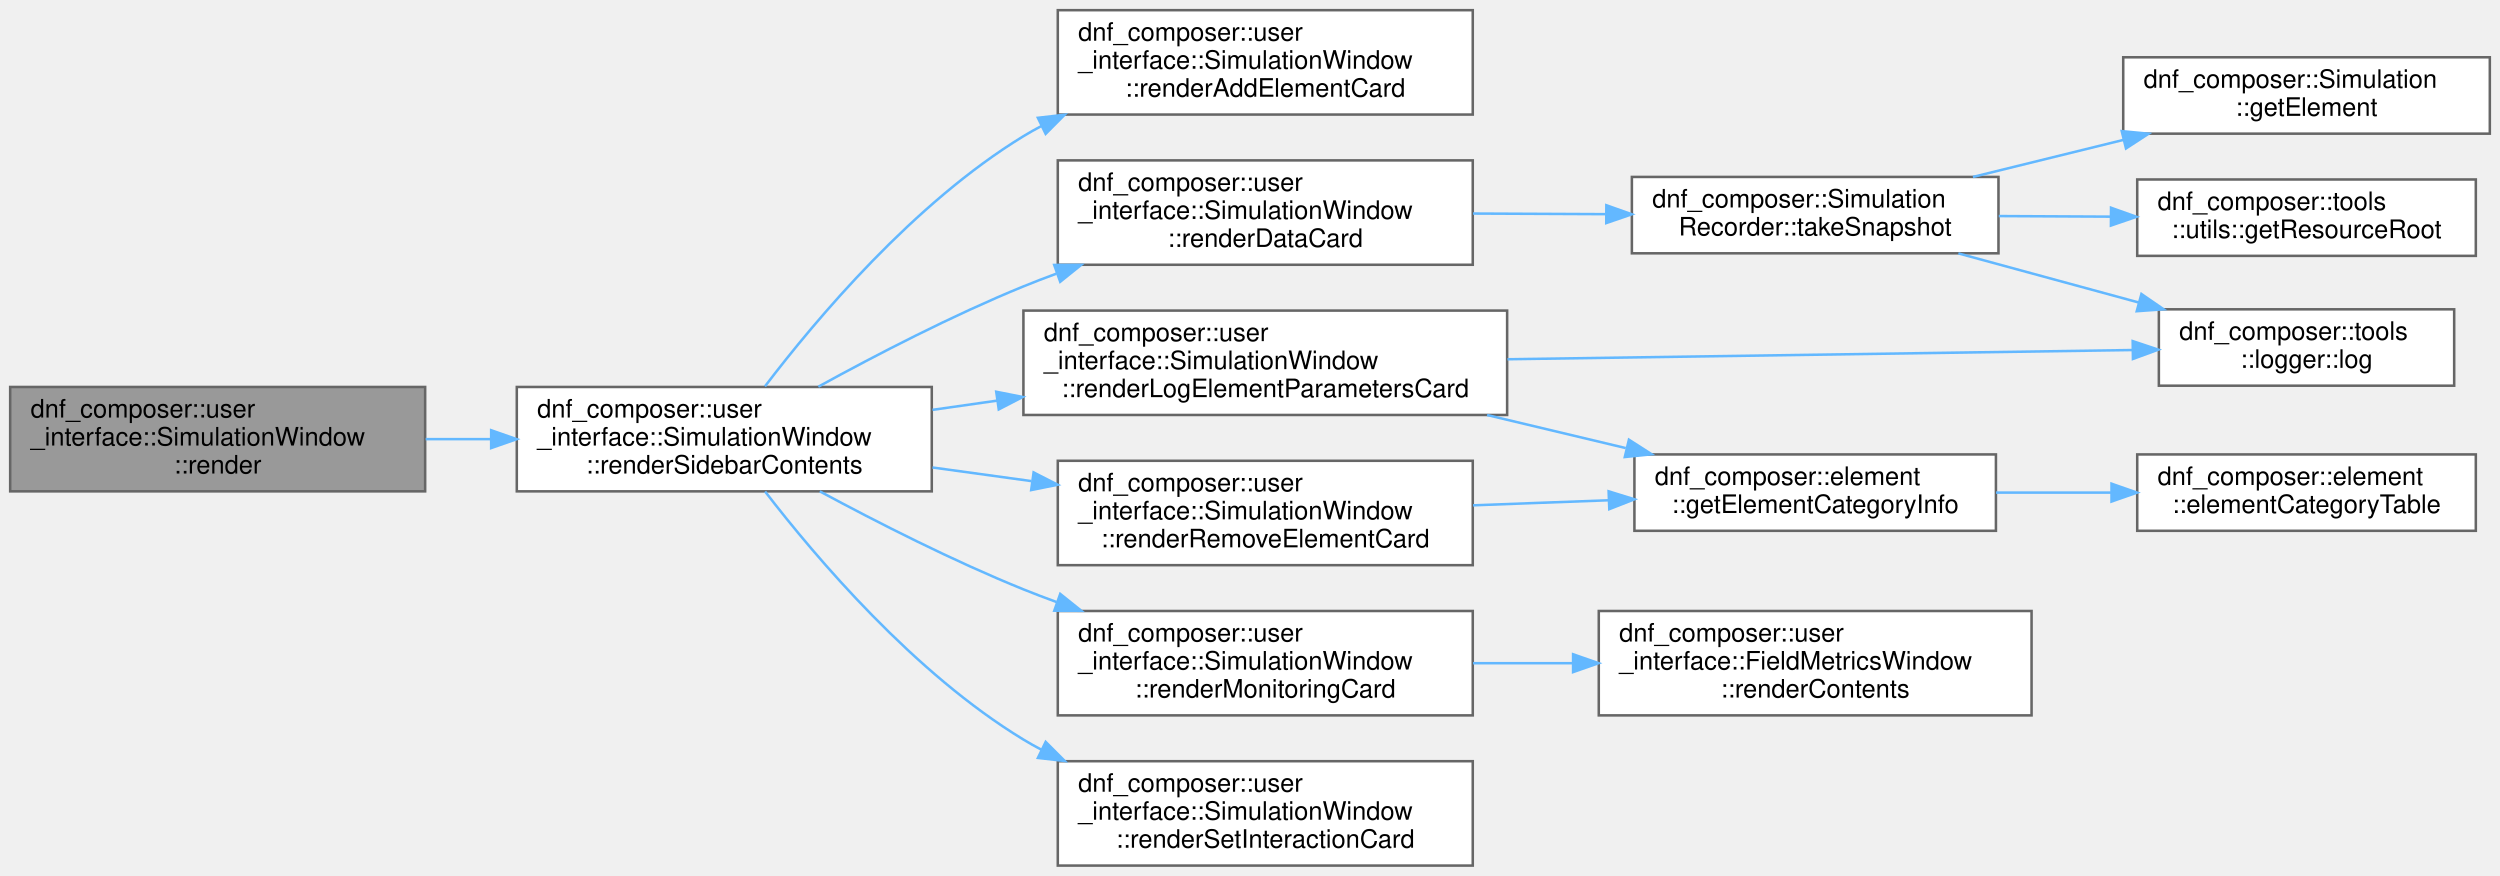
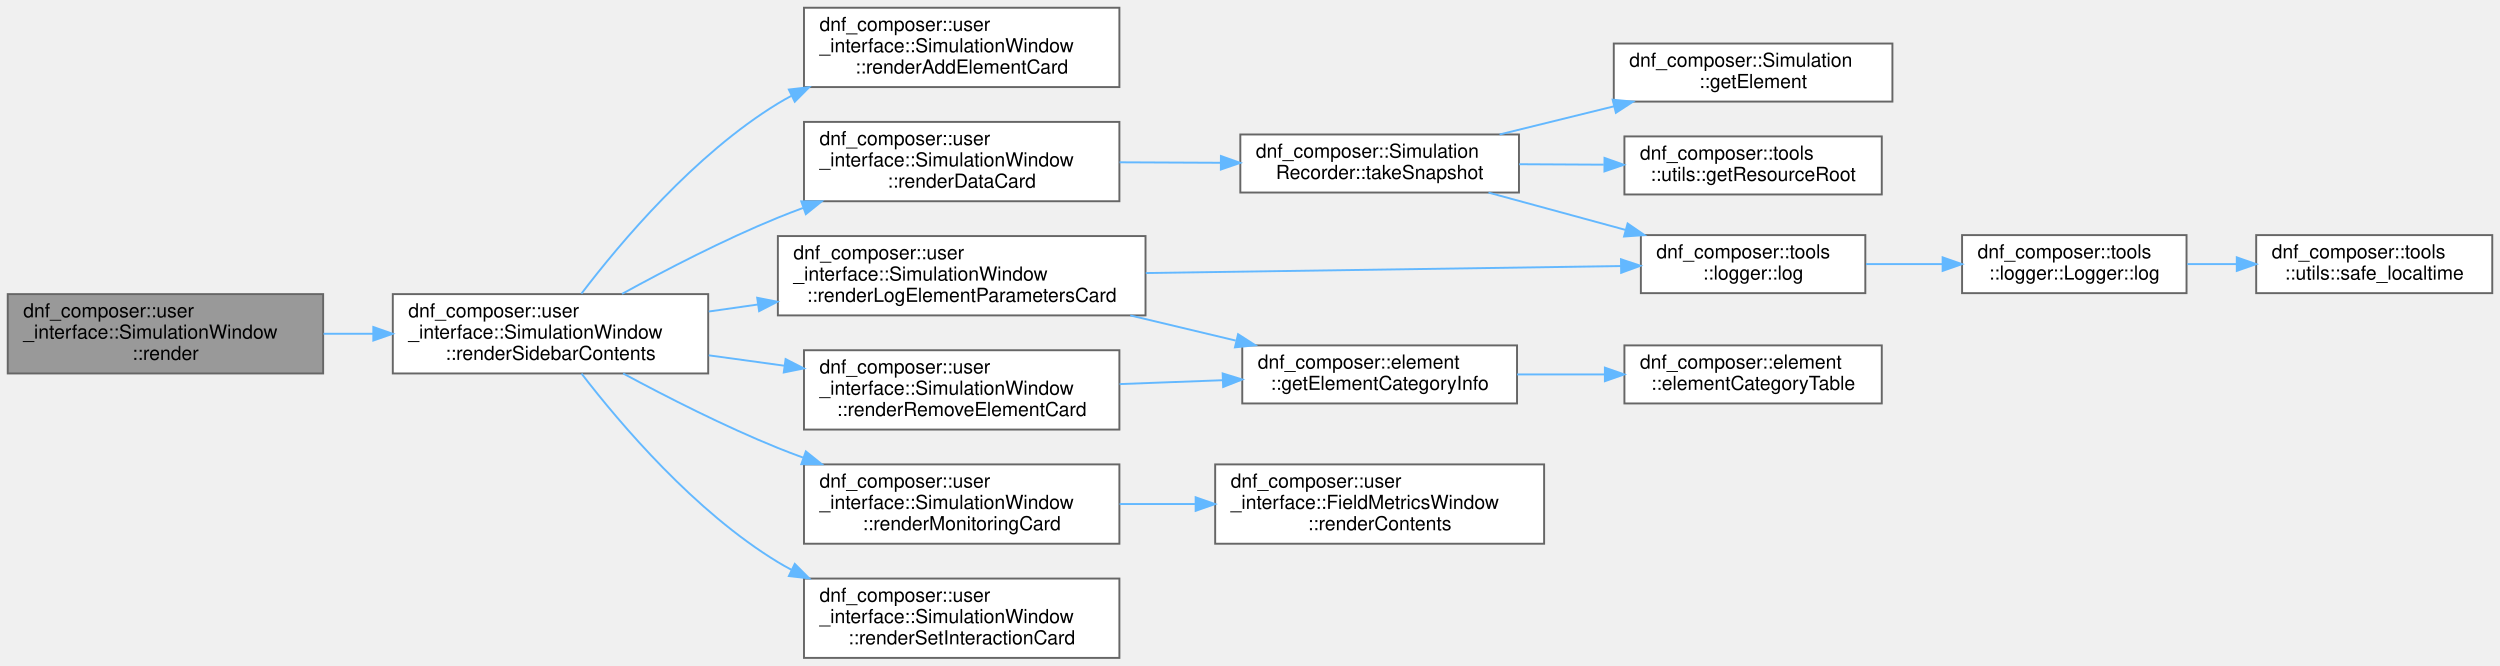
- <svg xmlns="http://www.w3.org/2000/svg" xmlns:xlink="http://www.w3.org/1999/xlink" width="982pt" height="344pt" viewBox="0.00 0.00 982.00 344.00">
+ <svg xmlns="http://www.w3.org/2000/svg" xmlns:xlink="http://www.w3.org/1999/xlink" width="1292pt" height="344pt" viewBox="0.00 0.00 1292.00 344.00">
  <g id="graph0" class="graph" transform="scale(1 1) rotate(0) translate(4 340)">
    <g id="Node000001" class="node">
      <g id="a_Node000001">
        <a xlink:title=" ">
          <polygon fill="#999999" stroke="#666666" points="163,-188 0,-188 0,-147 163,-147 163,-188" />
          <text text-anchor="start" x="8" y="-176" font-family="Helvetica,sans-Serif" font-size="10.00">dnf_composer::user</text>
          <text text-anchor="start" x="8" y="-165" font-family="Helvetica,sans-Serif" font-size="10.00">_interface::SimulationWindow</text>
          <text text-anchor="middle" x="81.5" y="-154" font-family="Helvetica,sans-Serif" font-size="10.00">::render</text>
        </a>
      </g>
    </g>
    <g id="Node000002" class="node">
      <g id="a_Node000002">
        <a xlink:href="classdnf__composer_1_1user__interface_1_1SimulationWindow.html#ab1d68a0e88f02379e326b7b73170f8b8" target="_top" xlink:title=" ">
          <polygon fill="white" stroke="#666666" points="362,-188 199,-188 199,-147 362,-147 362,-188" />
          <text text-anchor="start" x="207" y="-176" font-family="Helvetica,sans-Serif" font-size="10.00">dnf_composer::user</text>
          <text text-anchor="start" x="207" y="-165" font-family="Helvetica,sans-Serif" font-size="10.00">_interface::SimulationWindow</text>
          <text text-anchor="middle" x="280.5" y="-154" font-family="Helvetica,sans-Serif" font-size="10.00">::renderSidebarContents</text>
        </a>
      </g>
    </g>
    <g id="edge1_Node000001_Node000002" class="edge">
      <g id="a_edge1_Node000001_Node000002">
        <a xlink:title=" ">
          <path fill="none" stroke="#63b8ff" d="M163.2,-167.5C171.67,-167.5 180.33,-167.5 188.91,-167.5" />
          <polygon fill="#63b8ff" stroke="#63b8ff" points="188.93,-171 198.93,-167.5 188.93,-164 188.93,-171" />
        </a>
      </g>
    </g>
    <g id="Node000003" class="node">
      <g id="a_Node000003">
        <a xlink:href="classdnf__composer_1_1user__interface_1_1SimulationWindow.html#affb52c7f20aea6a3f5b1c62285bf6438" target="_top" xlink:title=" ">
          <polygon fill="white" stroke="#666666" points="574.5,-336 411.5,-336 411.5,-295 574.5,-295 574.5,-336" />
          <text text-anchor="start" x="419.5" y="-324" font-family="Helvetica,sans-Serif" font-size="10.00">dnf_composer::user</text>
          <text text-anchor="start" x="419.5" y="-313" font-family="Helvetica,sans-Serif" font-size="10.00">_interface::SimulationWindow</text>
          <text text-anchor="middle" x="493" y="-302" font-family="Helvetica,sans-Serif" font-size="10.00">::renderAddElementCard</text>
        </a>
      </g>
    </g>
    <g id="edge2_Node000002_Node000003" class="edge">
      <g id="a_edge2_Node000002_Node000003">
        <a xlink:title=" ">
          <path fill="none" stroke="#63b8ff" d="M296.48,-188.24C316.67,-214.75 355.05,-260.31 398,-286.5 400.31,-287.91 402.7,-289.26 405.14,-290.54" />
          <polygon fill="#63b8ff" stroke="#63b8ff" points="403.68,-293.72 414.2,-294.94 406.73,-287.42 403.68,-293.72" />
        </a>
      </g>
    </g>
    <g id="Node000004" class="node">
      <g id="a_Node000004">
        <a xlink:href="classdnf__composer_1_1user__interface_1_1SimulationWindow.html#a8e2eae386da6e58b71b9e681b5bd2abc" target="_top" xlink:title=" ">
          <polygon fill="white" stroke="#666666" points="574.5,-277 411.5,-277 411.5,-236 574.5,-236 574.5,-277" />
          <text text-anchor="start" x="419.5" y="-265" font-family="Helvetica,sans-Serif" font-size="10.00">dnf_composer::user</text>
          <text text-anchor="start" x="419.5" y="-254" font-family="Helvetica,sans-Serif" font-size="10.00">_interface::SimulationWindow</text>
          <text text-anchor="middle" x="493" y="-243" font-family="Helvetica,sans-Serif" font-size="10.00">::renderDataCard</text>
        </a>
      </g>
    </g>
    <g id="edge3_Node000002_Node000004" class="edge">
      <g id="a_edge3_Node000002_Node000004">
        <a xlink:title=" ">
          <path fill="none" stroke="#63b8ff" d="M317.45,-188.11C340.09,-200.56 370.19,-216.15 398,-227.5 402.21,-229.22 406.55,-230.89 410.96,-232.51" />
          <polygon fill="#63b8ff" stroke="#63b8ff" points="410.1,-235.92 420.7,-235.96 412.45,-229.32 410.1,-235.92" />
        </a>
      </g>
    </g>
-     <g id="Node000009" class="node">
-       <g id="a_Node000009">
+     <g id="Node000011" class="node">
+       <g id="a_Node000011">
        <a xlink:href="classdnf__composer_1_1user__interface_1_1SimulationWindow.html#a3630c30901d2b73b1eaa20b40825f6f4" target="_top" xlink:title=" ">
          <polygon fill="white" stroke="#666666" points="588,-218 398,-218 398,-177 588,-177 588,-218" />
          <text text-anchor="start" x="406" y="-206" font-family="Helvetica,sans-Serif" font-size="10.00">dnf_composer::user</text>
          <text text-anchor="start" x="406" y="-195" font-family="Helvetica,sans-Serif" font-size="10.00">_interface::SimulationWindow</text>
          <text text-anchor="middle" x="493" y="-184" font-family="Helvetica,sans-Serif" font-size="10.00">::renderLogElementParametersCard</text>
        </a>
      </g>
    </g>
-     <g id="edge8_Node000002_Node000009" class="edge">
-       <g id="a_edge8_Node000002_Node000009">
+     <g id="edge10_Node000002_Node000011" class="edge">
+       <g id="a_edge10_Node000002_Node000011">
        <a xlink:title=" ">
          <path fill="none" stroke="#63b8ff" d="M362.28,-179.01C370.62,-180.2 379.17,-181.42 387.71,-182.64" />
          <polygon fill="#63b8ff" stroke="#63b8ff" points="387.32,-186.12 397.72,-184.06 388.31,-179.19 387.32,-186.12" />
        </a>
      </g>
    </g>
-     <g id="Node000012" class="node">
-       <g id="a_Node000012">
+     <g id="Node000014" class="node">
+       <g id="a_Node000014">
        <a xlink:href="classdnf__composer_1_1user__interface_1_1SimulationWindow.html#ab231a4f0beb49a70451d8dc65baaa483" target="_top" xlink:title=" ">
          <polygon fill="white" stroke="#666666" points="574.5,-100 411.5,-100 411.5,-59 574.5,-59 574.5,-100" />
          <text text-anchor="start" x="419.5" y="-88" font-family="Helvetica,sans-Serif" font-size="10.00">dnf_composer::user</text>
          <text text-anchor="start" x="419.5" y="-77" font-family="Helvetica,sans-Serif" font-size="10.00">_interface::SimulationWindow</text>
          <text text-anchor="middle" x="493" y="-66" font-family="Helvetica,sans-Serif" font-size="10.00">::renderMonitoringCard</text>
        </a>
      </g>
    </g>
-     <g id="edge12_Node000002_Node000012" class="edge">
-       <g id="a_edge12_Node000002_Node000012">
+     <g id="edge14_Node000002_Node000014" class="edge">
+       <g id="a_edge14_Node000002_Node000014">
        <a xlink:title=" ">
          <path fill="none" stroke="#63b8ff" d="M318.01,-147C340.6,-134.82 370.46,-119.63 398,-108.5 402.21,-106.8 406.56,-105.14 410.98,-103.53" />
          <polygon fill="#63b8ff" stroke="#63b8ff" points="412.46,-106.72 420.72,-100.09 410.12,-100.12 412.46,-106.72" />
        </a>
      </g>
    </g>
-     <g id="Node000014" class="node">
-       <g id="a_Node000014">
+     <g id="Node000016" class="node">
+       <g id="a_Node000016">
        <a xlink:href="classdnf__composer_1_1user__interface_1_1SimulationWindow.html#a58938ca889b91293bb674ffdef45b226" target="_top" xlink:title=" ">
          <polygon fill="white" stroke="#666666" points="574.5,-159 411.5,-159 411.5,-118 574.5,-118 574.5,-159" />
          <text text-anchor="start" x="419.5" y="-147" font-family="Helvetica,sans-Serif" font-size="10.00">dnf_composer::user</text>
          <text text-anchor="start" x="419.5" y="-136" font-family="Helvetica,sans-Serif" font-size="10.00">_interface::SimulationWindow</text>
          <text text-anchor="middle" x="493" y="-125" font-family="Helvetica,sans-Serif" font-size="10.00">::renderRemoveElementCard</text>
        </a>
      </g>
    </g>
-     <g id="edge14_Node000002_Node000014" class="edge">
-       <g id="a_edge14_Node000002_Node000014">
+     <g id="edge16_Node000002_Node000016" class="edge">
+       <g id="a_edge16_Node000002_Node000016">
        <a xlink:title=" ">
          <path fill="none" stroke="#63b8ff" d="M362.28,-156.37C375,-154.62 388.22,-152.8 401.15,-151.02" />
          <polygon fill="#63b8ff" stroke="#63b8ff" points="402,-154.43 411.43,-149.6 401.05,-147.5 402,-154.43" />
        </a>
      </g>
    </g>
-     <g id="Node000015" class="node">
-       <g id="a_Node000015">
+     <g id="Node000017" class="node">
+       <g id="a_Node000017">
        <a xlink:href="classdnf__composer_1_1user__interface_1_1SimulationWindow.html#a1752634b611833df6dc90fe09952eaef" target="_top" xlink:title=" ">
          <polygon fill="white" stroke="#666666" points="574.5,-41 411.5,-41 411.5,0 574.5,0 574.5,-41" />
          <text text-anchor="start" x="419.5" y="-29" font-family="Helvetica,sans-Serif" font-size="10.00">dnf_composer::user</text>
          <text text-anchor="start" x="419.5" y="-18" font-family="Helvetica,sans-Serif" font-size="10.00">_interface::SimulationWindow</text>
          <text text-anchor="middle" x="493" y="-7" font-family="Helvetica,sans-Serif" font-size="10.00">::renderSetInteractionCard</text>
        </a>
      </g>
    </g>
-     <g id="edge16_Node000002_Node000015" class="edge">
-       <g id="a_edge16_Node000002_Node000015">
+     <g id="edge18_Node000002_Node000017" class="edge">
+       <g id="a_edge18_Node000002_Node000017">
        <a xlink:title=" ">
          <path fill="none" stroke="#63b8ff" d="M296.52,-146.94C316.75,-120.66 355.18,-75.49 398,-49.5 400.32,-48.09 402.7,-46.75 405.15,-45.47" />
          <polygon fill="#63b8ff" stroke="#63b8ff" points="406.74,-48.59 414.22,-41.09 403.69,-42.29 406.74,-48.59" />
        </a>
      </g>
    </g>
    <g id="Node000005" class="node">
      <g id="a_Node000005">
        <a xlink:href="classdnf__composer_1_1SimulationRecorder.html#ad6a67166f5f8420901788dd360115e46" target="_top" xlink:title="Write a single-row snapshot CSV for the given element/component. Output path: data/&lt;simName&gt;/exports/...">
          <polygon fill="white" stroke="#666666" points="781,-270.5 637,-270.5 637,-240.5 781,-240.5 781,-270.5" />
          <text text-anchor="start" x="645" y="-258.5" font-family="Helvetica,sans-Serif" font-size="10.00">dnf_composer::Simulation</text>
          <text text-anchor="middle" x="709" y="-247.5" font-family="Helvetica,sans-Serif" font-size="10.00">Recorder::takeSnapshot</text>
        </a>
      </g>
    </g>
    <g id="edge4_Node000004_Node000005" class="edge">
      <g id="a_edge4_Node000004_Node000005">
        <a xlink:title=" ">
          <path fill="none" stroke="#63b8ff" d="M574.6,-256.12C591.57,-256.04 609.49,-255.96 626.5,-255.88" />
          <polygon fill="#63b8ff" stroke="#63b8ff" points="626.97,-259.38 636.96,-255.83 626.94,-252.38 626.97,-259.38" />
        </a>
      </g>
    </g>
    <g id="Node000006" class="node">
      <g id="a_Node000006">
        <a xlink:href="classdnf__composer_1_1Simulation.html#a860f418ff5193deb9ae8f4a791a5f391" target="_top" xlink:title="Retrieve an element by its unique name. Throws if not found.">
          <polygon fill="white" stroke="#666666" points="974,-317.5 830,-317.5 830,-287.5 974,-287.5 974,-317.5" />
          <text text-anchor="start" x="838" y="-305.5" font-family="Helvetica,sans-Serif" font-size="10.00">dnf_composer::Simulation</text>
          <text text-anchor="middle" x="902" y="-294.5" font-family="Helvetica,sans-Serif" font-size="10.00">::getElement</text>
        </a>
      </g>
    </g>
    <g id="edge5_Node000005_Node000006" class="edge">
      <g id="a_edge5_Node000005_Node000006">
        <a xlink:title=" ">
          <path fill="none" stroke="#63b8ff" d="M770.96,-270.5C789.82,-275.14 810.77,-280.3 830.24,-285.09" />
          <polygon fill="#63b8ff" stroke="#63b8ff" points="829.42,-288.49 839.97,-287.48 831.09,-281.69 829.42,-288.49" />
        </a>
      </g>
    </g>
    <g id="Node000007" class="node">
      <g id="a_Node000007">
        <a xlink:href="namespacednf__composer_1_1tools_1_1utils.html#a140c0903ddcfc3ba01218f11d31608dc" target="_top" xlink:title=" ">
          <polygon fill="white" stroke="#666666" points="968.5,-269.5 835.5,-269.5 835.5,-239.5 968.5,-239.5 968.5,-269.5" />
          <text text-anchor="start" x="843.5" y="-257.5" font-family="Helvetica,sans-Serif" font-size="10.00">dnf_composer::tools</text>
          <text text-anchor="middle" x="902" y="-246.5" font-family="Helvetica,sans-Serif" font-size="10.00">::utils::getResourceRoot</text>
        </a>
      </g>
    </g>
    <g id="edge6_Node000005_Node000007" class="edge">
      <g id="a_edge6_Node000005_Node000007">
        <a xlink:title=" ">
          <path fill="none" stroke="#63b8ff" d="M781.12,-255.13C795.37,-255.05 810.4,-254.97 824.82,-254.9" />
          <polygon fill="#63b8ff" stroke="#63b8ff" points="825.21,-258.4 835.19,-254.84 825.17,-251.4 825.21,-258.4" />
        </a>
      </g>
    </g>
    <g id="Node000008" class="node">
      <g id="a_Node000008">
        <a xlink:href="namespacednf__composer_1_1tools_1_1logger.html#af64ef64b3026606a73972fdcae2ca87a" target="_top" xlink:title=" ">
          <polygon fill="white" stroke="#666666" points="960,-218.5 844,-218.5 844,-188.5 960,-188.5 960,-218.5" />
          <text text-anchor="start" x="852" y="-206.5" font-family="Helvetica,sans-Serif" font-size="10.00">dnf_composer::tools</text>
          <text text-anchor="middle" x="902" y="-195.5" font-family="Helvetica,sans-Serif" font-size="10.00">::logger::log</text>
        </a>
      </g>
    </g>
    <g id="edge7_Node000005_Node000008" class="edge">
      <g id="a_edge7_Node000005_Node000008">
        <a xlink:title=" ">
          <path fill="none" stroke="#63b8ff" d="M765.25,-240.46C787.42,-234.42 813.13,-227.42 836.18,-221.15" />
          <polygon fill="#63b8ff" stroke="#63b8ff" points="837.15,-224.51 845.88,-218.51 835.31,-217.76 837.15,-224.51" />
        </a>
      </g>
    </g>
-     <g id="edge11_Node000009_Node000008" class="edge">
-       <g id="a_edge11_Node000009_Node000008">
+     <g id="Node000009" class="node">
+       <g id="a_Node000009">
+         <a xlink:href="classdnf__composer_1_1tools_1_1logger_1_1Logger.html#afb1ee0f96356dacc5d6ff7bde232982b" target="_top" xlink:title=" ">
+           <polygon fill="white" stroke="#666666" points="1126,-218.5 1010,-218.5 1010,-188.5 1126,-188.5 1126,-218.5" />
+           <text text-anchor="start" x="1018" y="-206.5" font-family="Helvetica,sans-Serif" font-size="10.00">dnf_composer::tools</text>
+           <text text-anchor="middle" x="1068" y="-195.5" font-family="Helvetica,sans-Serif" font-size="10.00">::logger::Logger::log</text>
+         </a>
+       </g>
+     </g>
+     <g id="edge8_Node000008_Node000009" class="edge">
+       <g id="a_edge8_Node000008_Node000009">
+         <a xlink:title=" ">
+           <path fill="none" stroke="#63b8ff" d="M960.36,-203.5C973.04,-203.5 986.59,-203.5 999.63,-203.5" />
+           <polygon fill="#63b8ff" stroke="#63b8ff" points="999.95,-207 1009.95,-203.5 999.95,-200 999.95,-207" />
+         </a>
+       </g>
+     </g>
+     <g id="Node000010" class="node">
+       <g id="a_Node000010">
+         <a xlink:href="namespacednf__composer_1_1tools_1_1utils.html#a9b9ee760b745eb4a1dfabacac1c026d2" target="_top" xlink:title=" ">
+           <polygon fill="white" stroke="#666666" points="1284,-218.5 1162,-218.5 1162,-188.5 1284,-188.5 1284,-218.5" />
+           <text text-anchor="start" x="1170" y="-206.5" font-family="Helvetica,sans-Serif" font-size="10.00">dnf_composer::tools</text>
+           <text text-anchor="middle" x="1223" y="-195.5" font-family="Helvetica,sans-Serif" font-size="10.00">::utils::safe_localtime</text>
+         </a>
+       </g>
+     </g>
+     <g id="edge9_Node000009_Node000010" class="edge">
+       <g id="a_edge9_Node000009_Node000010">
+         <a xlink:title=" ">
+           <path fill="none" stroke="#63b8ff" d="M1126.41,-203.5C1134.67,-203.5 1143.24,-203.5 1151.72,-203.5" />
+           <polygon fill="#63b8ff" stroke="#63b8ff" points="1151.97,-207 1161.97,-203.5 1151.97,-200 1151.97,-207" />
+         </a>
+       </g>
+     </g>
+     <g id="edge13_Node000011_Node000008" class="edge">
+       <g id="a_edge13_Node000011_Node000008">
        <a xlink:title=" ">
          <path fill="none" stroke="#63b8ff" d="M588.14,-198.89C663.29,-200 766.75,-201.52 833.75,-202.51" />
          <polygon fill="#63b8ff" stroke="#63b8ff" points="833.72,-206.01 843.77,-202.66 833.82,-199.01 833.72,-206.01" />
        </a>
      </g>
    </g>
-     <g id="Node000010" class="node">
-       <g id="a_Node000010">
+     <g id="Node000012" class="node">
+       <g id="a_Node000012">
        <a xlink:href="namespacednf__composer_1_1element.html#a55b0e0fb6529de014e86fa1380005bba" target="_top" xlink:title="Category info for a label, or an UNKNOWN/grey fallback.">
          <polygon fill="white" stroke="#666666" points="780,-161.5 638,-161.5 638,-131.5 780,-131.5 780,-161.5" />
          <text text-anchor="start" x="646" y="-149.5" font-family="Helvetica,sans-Serif" font-size="10.00">dnf_composer::element</text>
          <text text-anchor="middle" x="709" y="-138.5" font-family="Helvetica,sans-Serif" font-size="10.00">::getElementCategoryInfo</text>
        </a>
      </g>
    </g>
-     <g id="edge9_Node000009_Node000010" class="edge">
-       <g id="a_edge9_Node000009_Node000010">
+     <g id="edge11_Node000011_Node000012" class="edge">
+       <g id="a_edge11_Node000011_Node000012">
        <a xlink:title=" ">
          <path fill="none" stroke="#63b8ff" d="M580.12,-176.98C598.18,-172.67 617.06,-168.17 634.6,-163.99" />
          <polygon fill="#63b8ff" stroke="#63b8ff" points="635.84,-167.29 644.76,-161.57 634.22,-160.48 635.84,-167.29" />
        </a>
      </g>
    </g>
-     <g id="Node000011" class="node">
-       <g id="a_Node000011">
+     <g id="Node000013" class="node">
+       <g id="a_Node000013">
        <a xlink:href="namespacednf__composer_1_1element.html#add3a3ba11f87c3c31b3060e2bb378635" target="_top" xlink:title="Maps every ElementLabel to its category info. The one place UI panels resolve an element's type/categ...">
          <polygon fill="white" stroke="#666666" points="968.5,-161.5 835.5,-161.5 835.5,-131.5 968.5,-131.5 968.5,-161.5" />
          <text text-anchor="start" x="843.5" y="-149.5" font-family="Helvetica,sans-Serif" font-size="10.00">dnf_composer::element</text>
          <text text-anchor="middle" x="902" y="-138.5" font-family="Helvetica,sans-Serif" font-size="10.00">::elementCategoryTable</text>
        </a>
      </g>
    </g>
-     <g id="edge10_Node000010_Node000011" class="edge">
-       <g id="a_edge10_Node000010_Node000011">
+     <g id="edge12_Node000012_Node000013" class="edge">
+       <g id="a_edge12_Node000012_Node000013">
        <a xlink:title=" ">
          <path fill="none" stroke="#63b8ff" d="M780.04,-146.5C794.74,-146.5 810.32,-146.5 825.22,-146.5" />
          <polygon fill="#63b8ff" stroke="#63b8ff" points="825.41,-150 835.41,-146.5 825.41,-143 825.41,-150" />
        </a>
      </g>
    </g>
-     <g id="Node000013" class="node">
-       <g id="a_Node000013">
+     <g id="Node000015" class="node">
+       <g id="a_Node000015">
        <a xlink:href="classdnf__composer_1_1user__interface_1_1FieldMetricsWindow.html#aeea6cfdef3cefb8f22fbcf50679651fe" target="_top" xlink:title=" ">
          <polygon fill="white" stroke="#666666" points="794,-100 624,-100 624,-59 794,-59 794,-100" />
          <text text-anchor="start" x="632" y="-88" font-family="Helvetica,sans-Serif" font-size="10.00">dnf_composer::user</text>
          <text text-anchor="start" x="632" y="-77" font-family="Helvetica,sans-Serif" font-size="10.00">_interface::FieldMetricsWindow</text>
          <text text-anchor="middle" x="709" y="-66" font-family="Helvetica,sans-Serif" font-size="10.00">::renderContents</text>
        </a>
      </g>
    </g>
-     <g id="edge13_Node000012_Node000013" class="edge">
-       <g id="a_edge13_Node000012_Node000013">
+     <g id="edge15_Node000014_Node000015" class="edge">
+       <g id="a_edge15_Node000014_Node000015">
        <a xlink:title=" ">
          <path fill="none" stroke="#63b8ff" d="M574.6,-79.5C587.31,-79.5 600.56,-79.5 613.55,-79.5" />
          <polygon fill="#63b8ff" stroke="#63b8ff" points="613.91,-83 623.91,-79.5 613.91,-76 613.91,-83" />
        </a>
      </g>
    </g>
-     <g id="edge15_Node000014_Node000010" class="edge">
-       <g id="a_edge15_Node000014_Node000010">
+     <g id="edge17_Node000016_Node000012" class="edge">
+       <g id="a_edge17_Node000016_Node000012">
        <a xlink:title=" ">
          <path fill="none" stroke="#63b8ff" d="M574.6,-141.51C592.03,-142.16 610.46,-142.85 627.87,-143.5" />
          <polygon fill="#63b8ff" stroke="#63b8ff" points="627.87,-147.01 637.99,-143.88 628.13,-140.01 627.87,-147.01" />
        </a>
      </g>
    </g>
  </g>
</svg>
